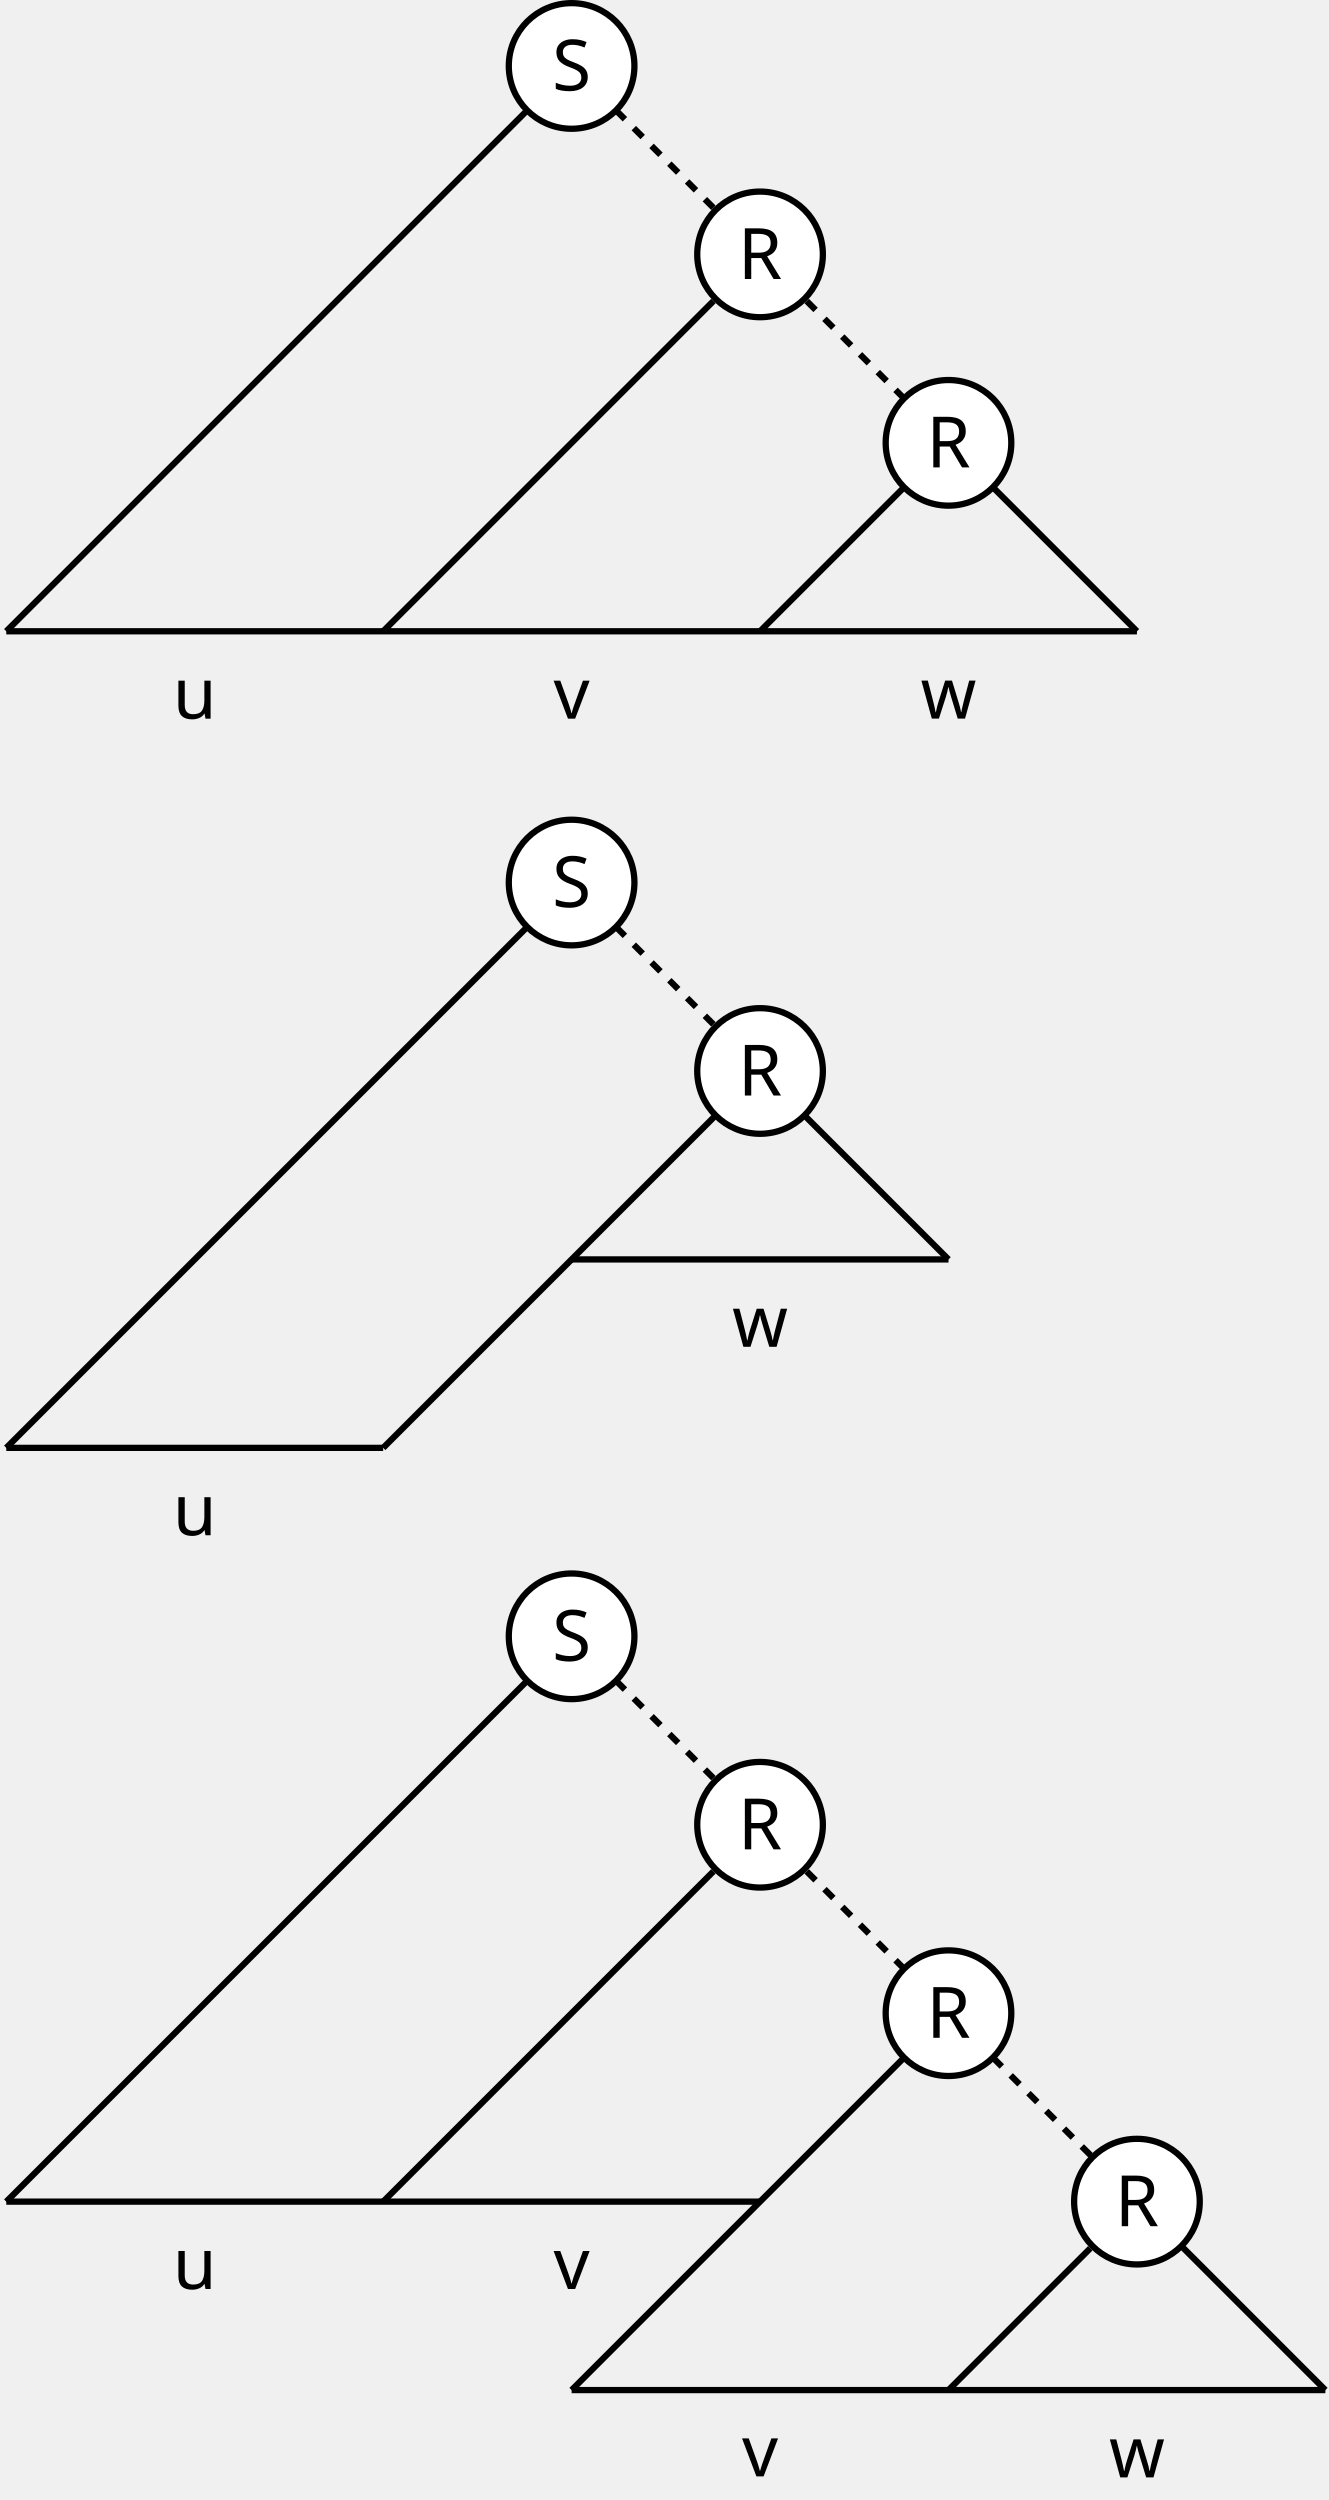
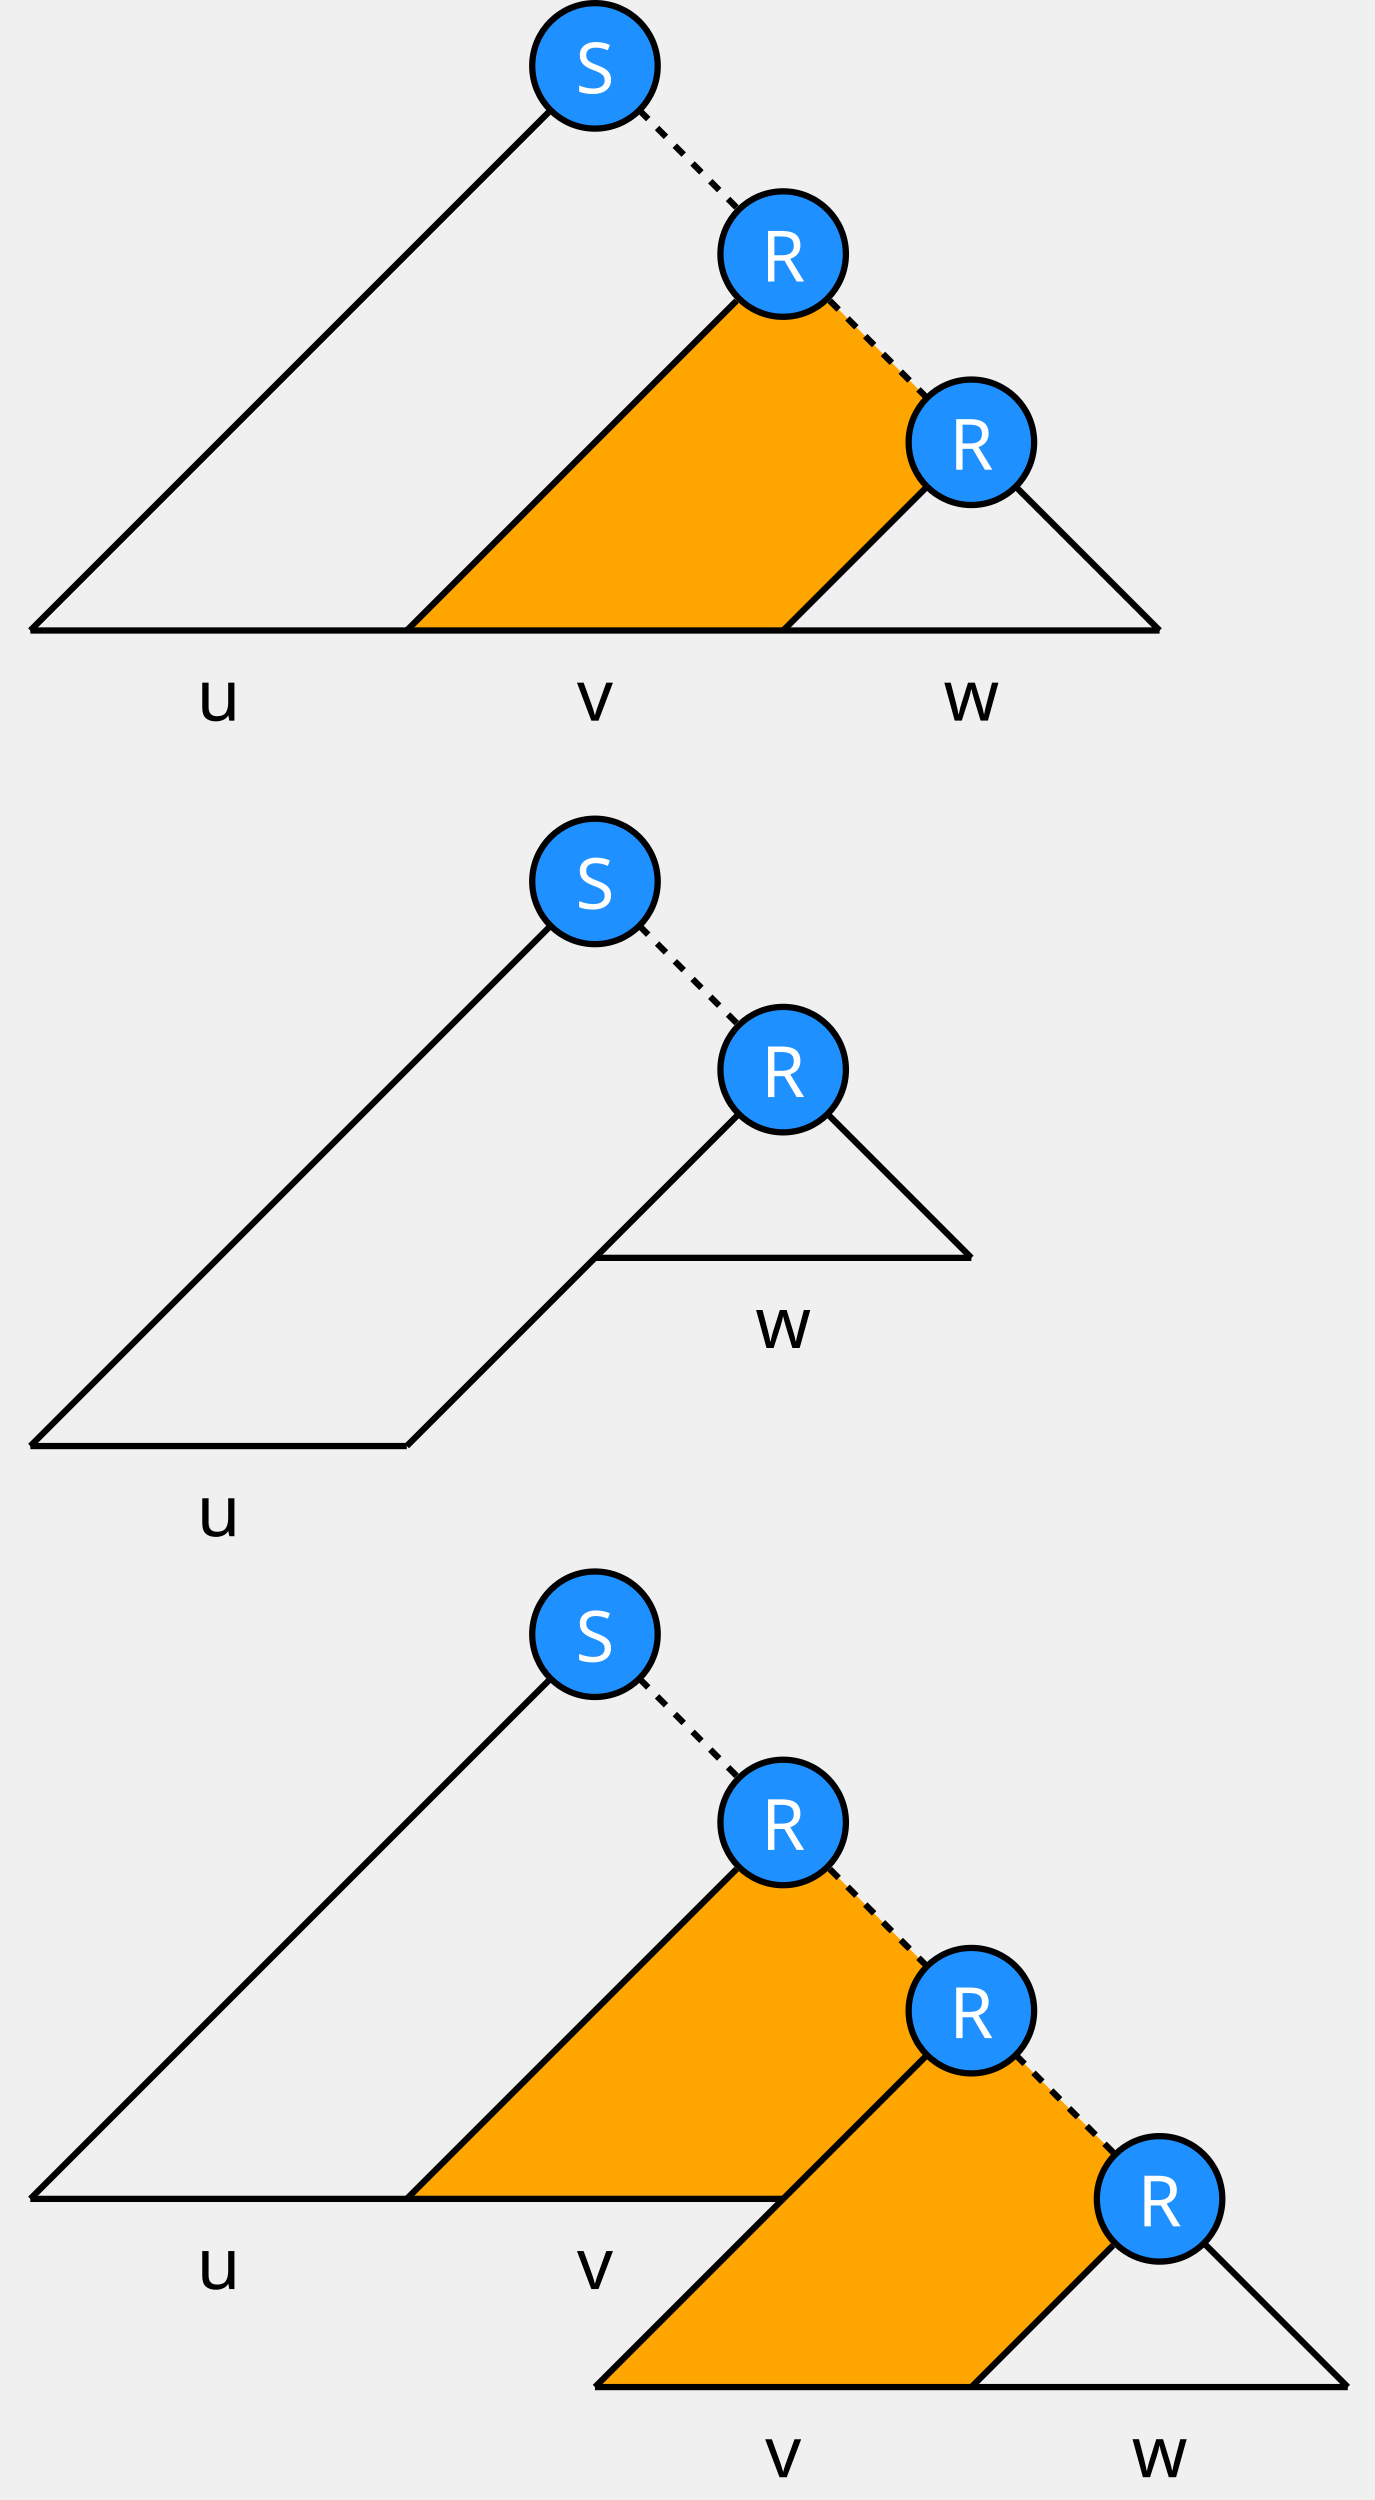
- <svg xmlns="http://www.w3.org/2000/svg" viewBox="78 139 423 796">
-   <g>
-     <ellipse style="fill: #ffffff" cx="260" cy="160" rx="20" ry="20" />
-     <ellipse style="fill: none; fill-opacity:0; stroke-width: 2; stroke: #000000" cx="260" cy="160" rx="20" ry="20" />
+ <svg xmlns="http://www.w3.org/2000/svg" width="22cm" height="40cm" viewBox="78 139 423 797">
+   <defs />
+   <g id="Background" />
+   <g id="Background">
+     <polygon style="fill: #ffa500; fill-opacity: 1; stroke-opacity: 0; stroke-width: 2; stroke: #000000" fill-rule="evenodd" points="260,900 380,780 440,840 380,900 " />
+     <polygon style="fill: #ffa500; fill-opacity: 1; stroke-opacity: 0; stroke-width: 2; stroke: #000000" fill-rule="evenodd" points="200,840 320,720 380,780 320,840 " />
+     <polygon style="fill: #ffa500; fill-opacity: 1; stroke-opacity: 0; stroke-width: 2; stroke: #000000" fill-rule="evenodd" points="200,340 320,220 380,280 320,340 " />
+     <ellipse style="fill: #1e90ff; fill-opacity: 1; stroke-opacity: 1; stroke-width: 2; stroke: #000000" cx="260" cy="160" rx="20" ry="20" />
+     <text font-size="12.8" style="fill: #000000; fill-opacity: 1; stroke: none;text-anchor:start;font-family:sans-serif;font-style:normal;font-weight:normal" x="260" y="160">
+       <tspan x="260" y="160" />
+     </text>
+     <text font-size="22.578" style="fill: #ffffff; fill-opacity: 1; stroke: none;text-anchor:middle;font-family:sans-serif;font-style:normal;font-weight:normal" x="260" y="168.75">
+       <tspan x="260" y="168.75">S</tspan>
+     </text>
+     <ellipse style="fill: #1e90ff; fill-opacity: 1; stroke-opacity: 1; stroke-width: 2; stroke: #000000" cx="320" cy="220" rx="20" ry="20" />
+     <text font-size="12.8" style="fill: #000000; fill-opacity: 1; stroke: none;text-anchor:start;font-family:sans-serif;font-style:normal;font-weight:normal" x="320" y="220">
+       <tspan x="320" y="220" />
+     </text>
+     <text font-size="22.578" style="fill: #ffffff; fill-opacity: 1; stroke: none;text-anchor:middle;font-family:sans-serif;font-style:normal;font-weight:normal" x="320" y="228.75">
+       <tspan x="320" y="228.75">R</tspan>
+     </text>
+     <ellipse style="fill: #1e90ff; fill-opacity: 1; stroke-opacity: 1; stroke-width: 2; stroke: #000000" cx="380" cy="280" rx="20" ry="20" />
+     <text font-size="12.8" style="fill: #000000; fill-opacity: 1; stroke: none;text-anchor:start;font-family:sans-serif;font-style:normal;font-weight:normal" x="380" y="280">
+       <tspan x="380" y="280" />
+     </text>
+     <text font-size="22.578" style="fill: #ffffff; fill-opacity: 1; stroke: none;text-anchor:middle;font-family:sans-serif;font-style:normal;font-weight:normal" x="380" y="288.75">
+       <tspan x="380" y="288.75">R</tspan>
+     </text>
+     <line style="fill: none; stroke-opacity: 1; stroke-width: 2; stroke-dasharray: 4; stroke: #000000" x1="274.142" y1="174.142" x2="305.149" y2="205.149" />
+     <line style="fill: none; stroke-opacity: 1; stroke-width: 2; stroke-dasharray: 4; stroke: #000000" x1="334.851" y1="234.851" x2="365.858" y2="265.858" />
+     <line style="fill: none; stroke-opacity: 1; stroke-width: 2; stroke: #000000" x1="245.858" y1="174.142" x2="80" y2="340" />
+     <line style="fill: none; stroke-opacity: 1; stroke-width: 2; stroke: #000000" x1="305.161" y1="234.839" x2="200" y2="340" />
+     <line style="fill: none; stroke-opacity: 1; stroke-width: 2; stroke: #000000" x1="365.858" y1="294.142" x2="320" y2="340" />
+     <line style="fill: none; stroke-opacity: 1; stroke-width: 2; stroke: #000000" x1="394.142" y1="294.142" x2="440" y2="340" />
+     <text font-size="22.578" style="fill: #000000; fill-opacity: 1; stroke: none;text-anchor:middle;font-family:sans-serif;font-style:normal;font-weight:normal" x="140" y="368.75">
+       <tspan x="140" y="368.75">u</tspan>
+     </text>
+     <text font-size="22.578" style="fill: #000000; fill-opacity: 1; stroke: none;text-anchor:middle;font-family:sans-serif;font-style:normal;font-weight:normal" x="260" y="368.75">
+       <tspan x="260" y="368.75">v</tspan>
+     </text>
+     <text font-size="22.578" style="fill: #000000; fill-opacity: 1; stroke: none;text-anchor:middle;font-family:sans-serif;font-style:normal;font-weight:normal" x="380" y="368.75">
+       <tspan x="380" y="368.75">w</tspan>
+     </text>
+     <line style="fill: none; stroke-opacity: 1; stroke-width: 2; stroke: #000000" x1="80" y1="340" x2="440" y2="340" />
+     <ellipse style="fill: #1e90ff; fill-opacity: 1; stroke-opacity: 1; stroke-width: 2; stroke: #000000" cx="260" cy="420" rx="20" ry="20" />
+     <text font-size="12.8" style="fill: #000000; fill-opacity: 1; stroke: none;text-anchor:start;font-family:sans-serif;font-style:normal;font-weight:normal" x="260" y="420">
+       <tspan x="260" y="420" />
+     </text>
+     <text font-size="22.578" style="fill: #ffffff; fill-opacity: 1; stroke: none;text-anchor:middle;font-family:sans-serif;font-style:normal;font-weight:normal" x="260" y="428.75">
+       <tspan x="260" y="428.75">S</tspan>
+     </text>
+     <text font-size="12.8" style="fill: #000000; fill-opacity: 1; stroke: none;text-anchor:start;font-family:sans-serif;font-style:normal;font-weight:normal" x="320" y="480">
+       <tspan x="320" y="480" />
+     </text>
+     <ellipse style="fill: #1e90ff; fill-opacity: 1; stroke-opacity: 1; stroke-width: 2; stroke: #000000" cx="320" cy="480" rx="20" ry="20" />
+     <text font-size="12.8" style="fill: #000000; fill-opacity: 1; stroke: none;text-anchor:start;font-family:sans-serif;font-style:normal;font-weight:normal" x="320" y="480">
+       <tspan x="320" y="480" />
+     </text>
+     <text font-size="22.578" style="fill: #ffffff; fill-opacity: 1; stroke: none;text-anchor:middle;font-family:sans-serif;font-style:normal;font-weight:normal" x="320" y="488.75">
+       <tspan x="320" y="488.75">R</tspan>
+     </text>
+     <line style="fill: none; stroke-opacity: 1; stroke-width: 2; stroke-dasharray: 4; stroke: #000000" x1="274.142" y1="434.142" x2="305.148" y2="465.148" />
+     <line style="fill: none; stroke-opacity: 1; stroke-width: 2; stroke: #000000" x1="245.858" y1="434.142" x2="80" y2="600" />
+     <line style="fill: none; stroke-opacity: 1; stroke-width: 2; stroke: #000000" x1="305.858" y1="494.142" x2="200" y2="600" />
+     <line style="fill: none; stroke-opacity: 1; stroke-width: 2; stroke: #000000" x1="334.142" y1="494.142" x2="380" y2="540" />
+     <text font-size="22.578" style="fill: #000000; fill-opacity: 1; stroke: none;text-anchor:middle;font-family:sans-serif;font-style:normal;font-weight:normal" x="140" y="628.75">
+       <tspan x="140" y="628.75">u</tspan>
+     </text>
+     <text font-size="22.578" style="fill: #000000; fill-opacity: 1; stroke: none;text-anchor:middle;font-family:sans-serif;font-style:normal;font-weight:normal" x="320" y="568.75">
+       <tspan x="320" y="568.75">w</tspan>
+     </text>
+     <line style="fill: none; stroke-opacity: 1; stroke-width: 2; stroke: #000000" x1="80" y1="600" x2="200" y2="600" />
+     <line style="fill: none; stroke-opacity: 1; stroke-width: 2; stroke: #000000" x1="260" y1="540" x2="380" y2="540" />
+     <ellipse style="fill: #1e90ff; fill-opacity: 1; stroke-opacity: 1; stroke-width: 2; stroke: #000000" cx="260" cy="660" rx="20" ry="20" />
+     <text font-size="12.8" style="fill: #000000; fill-opacity: 1; stroke: none;text-anchor:start;font-family:sans-serif;font-style:normal;font-weight:normal" x="260" y="660">
+       <tspan x="260" y="660" />
+     </text>
+     <text font-size="22.578" style="fill: #ffffff; fill-opacity: 1; stroke: none;text-anchor:middle;font-family:sans-serif;font-style:normal;font-weight:normal" x="260" y="668.75">
+       <tspan x="260" y="668.75">S</tspan>
+     </text>
+     <ellipse style="fill: #1e90ff; fill-opacity: 1; stroke-opacity: 1; stroke-width: 2; stroke: #000000" cx="320" cy="720" rx="20" ry="20" />
+     <text font-size="12.8" style="fill: #000000; fill-opacity: 1; stroke: none;text-anchor:start;font-family:sans-serif;font-style:normal;font-weight:normal" x="320" y="720">
+       <tspan x="320" y="720" />
+     </text>
+     <text font-size="22.578" style="fill: #ffffff; fill-opacity: 1; stroke: none;text-anchor:middle;font-family:sans-serif;font-style:normal;font-weight:normal" x="320" y="728.75">
+       <tspan x="320" y="728.75">R</tspan>
+     </text>
+     <ellipse style="fill: #1e90ff; fill-opacity: 1; stroke-opacity: 1; stroke-width: 2; stroke: #000000" cx="380" cy="780" rx="20" ry="20" />
+     <text font-size="12.8" style="fill: #000000; fill-opacity: 1; stroke: none;text-anchor:start;font-family:sans-serif;font-style:normal;font-weight:normal" x="380" y="780">
+       <tspan x="380" y="780" />
+     </text>
+     <text font-size="22.578" style="fill: #ffffff; fill-opacity: 1; stroke: none;text-anchor:middle;font-family:sans-serif;font-style:normal;font-weight:normal" x="380" y="788.75">
+       <tspan x="380" y="788.75">R</tspan>
+     </text>
+     <line style="fill: none; stroke-opacity: 1; stroke-width: 2; stroke-dasharray: 4; stroke: #000000" x1="274.142" y1="674.142" x2="305.149" y2="705.149" />
+     <line style="fill: none; stroke-opacity: 1; stroke-width: 2; stroke-dasharray: 4; stroke: #000000" x1="334.851" y1="734.851" x2="365.858" y2="765.858" />
+     <line style="fill: none; stroke-opacity: 1; stroke-width: 2; stroke: #000000" x1="245.858" y1="674.142" x2="80" y2="840" />
+     <line style="fill: none; stroke-opacity: 1; stroke-width: 2; stroke: #000000" x1="305.161" y1="734.839" x2="200" y2="840" />
+     <line style="fill: none; stroke-opacity: 1; stroke-width: 2; stroke: #000000" x1="365.858" y1="794.142" x2="260" y2="900" />
+     <line style="fill: none; stroke-opacity: 1; stroke-width: 2; stroke-dasharray: 4; stroke: #000000" x1="394.142" y1="794.142" x2="425.858" y2="825.858" />
+     <text font-size="22.578" style="fill: #000000; fill-opacity: 1; stroke: none;text-anchor:middle;font-family:sans-serif;font-style:normal;font-weight:normal" x="140" y="868.75">
+       <tspan x="140" y="868.75">u</tspan>
+     </text>
+     <text font-size="22.578" style="fill: #000000; fill-opacity: 1; stroke: none;text-anchor:middle;font-family:sans-serif;font-style:normal;font-weight:normal" x="260" y="868.75">
+       <tspan x="260" y="868.75">v</tspan>
+     </text>
+     <text font-size="22.578" style="fill: #000000; fill-opacity: 1; stroke: none;text-anchor:middle;font-family:sans-serif;font-style:normal;font-weight:normal" x="440" y="928.75">
+       <tspan x="440" y="928.75">w</tspan>
+     </text>
+     <line style="fill: none; stroke-opacity: 1; stroke-width: 2; stroke: #000000" x1="80" y1="840" x2="320" y2="840" />
+     <ellipse style="fill: #1e90ff; fill-opacity: 1; stroke-opacity: 1; stroke-width: 2; stroke: #000000" cx="440" cy="840" rx="20" ry="20" />
+     <text font-size="22.578" style="fill: #ffffff; fill-opacity: 1; stroke: none;text-anchor:middle;font-family:sans-serif;font-style:normal;font-weight:normal" x="440" y="848.75">
+       <tspan x="440" y="848.75">R</tspan>
+     </text>
+     <line style="fill: none; stroke-opacity: 1; stroke-width: 2; stroke: #000000" x1="454.142" y1="854.142" x2="500" y2="900" />
+     <line style="fill: none; stroke-opacity: 1; stroke-width: 2; stroke: #000000" x1="425.161" y1="854.839" x2="380" y2="900" />
+     <line style="fill: none; stroke-opacity: 1; stroke-width: 2; stroke: #000000" x1="260" y1="900" x2="500" y2="900" />
+     <text font-size="22.578" style="fill: #000000; fill-opacity: 1; stroke: none;text-anchor:middle;font-family:sans-serif;font-style:normal;font-weight:normal" x="320" y="928.75">
+       <tspan x="320" y="928.75">v</tspan>
+     </text>
  </g>
-   <text font-size="12.8" style="fill: #000000;text-anchor:start;font-family:sans-serif;font-style:normal;font-weight:normal" x="260" y="160">
-     <tspan x="260" y="160" />
-   </text>
-   <text font-size="22.577" style="fill: #000000;text-anchor:middle;font-family:sans-serif;font-style:normal;font-weight:normal" x="260" y="167.825">
-     <tspan x="260" y="167.825">S</tspan>
-   </text>
-   <g>
-     <ellipse style="fill: #ffffff" cx="320" cy="220" rx="20" ry="20" />
-     <ellipse style="fill: none; fill-opacity:0; stroke-width: 2; stroke: #000000" cx="320" cy="220" rx="20" ry="20" />
-   </g>
-   <text font-size="12.8" style="fill: #000000;text-anchor:start;font-family:sans-serif;font-style:normal;font-weight:normal" x="320" y="220">
-     <tspan x="320" y="220" />
-   </text>
-   <text font-size="22.577" style="fill: #000000;text-anchor:middle;font-family:sans-serif;font-style:normal;font-weight:normal" x="320" y="227.825">
-     <tspan x="320" y="227.825">R</tspan>
-   </text>
-   <g>
-     <ellipse style="fill: #ffffff" cx="380" cy="280" rx="20" ry="20" />
-     <ellipse style="fill: none; fill-opacity:0; stroke-width: 2; stroke: #000000" cx="380" cy="280" rx="20" ry="20" />
-   </g>
-   <text font-size="12.8" style="fill: #000000;text-anchor:start;font-family:sans-serif;font-style:normal;font-weight:normal" x="380" y="280">
-     <tspan x="380" y="280" />
-   </text>
-   <text font-size="22.577" style="fill: #000000;text-anchor:middle;font-family:sans-serif;font-style:normal;font-weight:normal" x="380" y="287.825">
-     <tspan x="380" y="287.825">R</tspan>
-   </text>
-   <line style="fill: none; fill-opacity:0; stroke-width: 2; stroke-dasharray: 4; stroke: #000000" x1="274.142" y1="174.142" x2="305.149" y2="205.149" />
-   <line style="fill: none; fill-opacity:0; stroke-width: 2; stroke-dasharray: 4; stroke: #000000" x1="334.851" y1="234.851" x2="365.858" y2="265.858" />
-   <line style="fill: none; fill-opacity:0; stroke-width: 2; stroke: #000000" x1="245.858" y1="174.142" x2="80" y2="340" />
-   <line style="fill: none; fill-opacity:0; stroke-width: 2; stroke: #000000" x1="305.161" y1="234.839" x2="200" y2="340" />
-   <line style="fill: none; fill-opacity:0; stroke-width: 2; stroke: #000000" x1="365.858" y1="294.142" x2="320" y2="340" />
-   <line style="fill: none; fill-opacity:0; stroke-width: 2; stroke: #000000" x1="394.142" y1="294.142" x2="440" y2="340" />
-   <text font-size="22.577" style="fill: #000000;text-anchor:middle;font-family:sans-serif;font-style:normal;font-weight:normal" x="140" y="367.825">
-     <tspan x="140" y="367.825">u</tspan>
-   </text>
-   <text font-size="22.577" style="fill: #000000;text-anchor:middle;font-family:sans-serif;font-style:normal;font-weight:normal" x="260" y="367.825">
-     <tspan x="260" y="367.825">v</tspan>
-   </text>
-   <text font-size="22.577" style="fill: #000000;text-anchor:middle;font-family:sans-serif;font-style:normal;font-weight:normal" x="380" y="367.825">
-     <tspan x="380" y="367.825">w</tspan>
-   </text>
-   <line style="fill: none; fill-opacity:0; stroke-width: 2; stroke: #000000" x1="80" y1="340" x2="440" y2="340" />
-   <g>
-     <ellipse style="fill: #ffffff" cx="260" cy="420" rx="20" ry="20" />
-     <ellipse style="fill: none; fill-opacity:0; stroke-width: 2; stroke: #000000" cx="260" cy="420" rx="20" ry="20" />
-   </g>
-   <text font-size="12.8" style="fill: #000000;text-anchor:start;font-family:sans-serif;font-style:normal;font-weight:normal" x="260" y="420">
-     <tspan x="260" y="420" />
-   </text>
-   <text font-size="22.577" style="fill: #000000;text-anchor:middle;font-family:sans-serif;font-style:normal;font-weight:normal" x="260" y="427.825">
-     <tspan x="260" y="427.825">S</tspan>
-   </text>
-   <text font-size="12.8" style="fill: #000000;text-anchor:start;font-family:sans-serif;font-style:normal;font-weight:normal" x="320" y="480">
-     <tspan x="320" y="480" />
-   </text>
-   <g>
-     <ellipse style="fill: #ffffff" cx="320" cy="480" rx="20" ry="20" />
-     <ellipse style="fill: none; fill-opacity:0; stroke-width: 2; stroke: #000000" cx="320" cy="480" rx="20" ry="20" />
-   </g>
-   <text font-size="12.8" style="fill: #000000;text-anchor:start;font-family:sans-serif;font-style:normal;font-weight:normal" x="320" y="480">
-     <tspan x="320" y="480" />
-   </text>
-   <text font-size="22.577" style="fill: #000000;text-anchor:middle;font-family:sans-serif;font-style:normal;font-weight:normal" x="320" y="487.825">
-     <tspan x="320" y="487.825">R</tspan>
-   </text>
-   <line style="fill: none; fill-opacity:0; stroke-width: 2; stroke-dasharray: 4; stroke: #000000" x1="274.142" y1="434.142" x2="305.149" y2="465.149" />
-   <line style="fill: none; fill-opacity:0; stroke-width: 2; stroke: #000000" x1="245.858" y1="434.142" x2="80" y2="600" />
-   <line style="fill: none; fill-opacity:0; stroke-width: 2; stroke: #000000" x1="305.858" y1="494.142" x2="200" y2="600" />
-   <line style="fill: none; fill-opacity:0; stroke-width: 2; stroke: #000000" x1="334.142" y1="494.142" x2="380" y2="540" />
-   <text font-size="22.577" style="fill: #000000;text-anchor:middle;font-family:sans-serif;font-style:normal;font-weight:normal" x="140" y="627.825">
-     <tspan x="140" y="627.825">u</tspan>
-   </text>
-   <text font-size="22.577" style="fill: #000000;text-anchor:middle;font-family:sans-serif;font-style:normal;font-weight:normal" x="320" y="567.825">
-     <tspan x="320" y="567.825">w</tspan>
-   </text>
-   <line style="fill: none; fill-opacity:0; stroke-width: 2; stroke: #000000" x1="80" y1="600" x2="200" y2="600" />
-   <line style="fill: none; fill-opacity:0; stroke-width: 2; stroke: #000000" x1="260" y1="540" x2="380" y2="540" />
-   <g>
-     <ellipse style="fill: #ffffff" cx="260" cy="660" rx="20" ry="20" />
-     <ellipse style="fill: none; fill-opacity:0; stroke-width: 2; stroke: #000000" cx="260" cy="660" rx="20" ry="20" />
-   </g>
-   <text font-size="12.8" style="fill: #000000;text-anchor:start;font-family:sans-serif;font-style:normal;font-weight:normal" x="260" y="660">
-     <tspan x="260" y="660" />
-   </text>
-   <text font-size="22.577" style="fill: #000000;text-anchor:middle;font-family:sans-serif;font-style:normal;font-weight:normal" x="260" y="667.825">
-     <tspan x="260" y="667.825">S</tspan>
-   </text>
-   <g>
-     <ellipse style="fill: #ffffff" cx="320" cy="720" rx="20" ry="20" />
-     <ellipse style="fill: none; fill-opacity:0; stroke-width: 2; stroke: #000000" cx="320" cy="720" rx="20" ry="20" />
-   </g>
-   <text font-size="12.8" style="fill: #000000;text-anchor:start;font-family:sans-serif;font-style:normal;font-weight:normal" x="320" y="720">
-     <tspan x="320" y="720" />
-   </text>
-   <text font-size="22.577" style="fill: #000000;text-anchor:middle;font-family:sans-serif;font-style:normal;font-weight:normal" x="320" y="727.825">
-     <tspan x="320" y="727.825">R</tspan>
-   </text>
-   <g>
-     <ellipse style="fill: #ffffff" cx="380" cy="780" rx="20" ry="20" />
-     <ellipse style="fill: none; fill-opacity:0; stroke-width: 2; stroke: #000000" cx="380" cy="780" rx="20" ry="20" />
-   </g>
-   <text font-size="12.8" style="fill: #000000;text-anchor:start;font-family:sans-serif;font-style:normal;font-weight:normal" x="380" y="780">
-     <tspan x="380" y="780" />
-   </text>
-   <text font-size="22.577" style="fill: #000000;text-anchor:middle;font-family:sans-serif;font-style:normal;font-weight:normal" x="380" y="787.825">
-     <tspan x="380" y="787.825">R</tspan>
-   </text>
-   <line style="fill: none; fill-opacity:0; stroke-width: 2; stroke-dasharray: 4; stroke: #000000" x1="274.142" y1="674.142" x2="305.149" y2="705.149" />
-   <line style="fill: none; fill-opacity:0; stroke-width: 2; stroke-dasharray: 4; stroke: #000000" x1="334.851" y1="734.851" x2="365.858" y2="765.858" />
-   <line style="fill: none; fill-opacity:0; stroke-width: 2; stroke: #000000" x1="245.858" y1="674.142" x2="80" y2="840" />
-   <line style="fill: none; fill-opacity:0; stroke-width: 2; stroke: #000000" x1="305.161" y1="734.839" x2="200" y2="840" />
-   <line style="fill: none; fill-opacity:0; stroke-width: 2; stroke: #000000" x1="365.858" y1="794.142" x2="260" y2="900" />
-   <line style="fill: none; fill-opacity:0; stroke-width: 2; stroke-dasharray: 4; stroke: #000000" x1="394.142" y1="794.142" x2="425.858" y2="825.858" />
-   <text font-size="22.577" style="fill: #000000;text-anchor:middle;font-family:sans-serif;font-style:normal;font-weight:normal" x="140" y="867.825">
-     <tspan x="140" y="867.825">u</tspan>
-   </text>
-   <text font-size="22.577" style="fill: #000000;text-anchor:middle;font-family:sans-serif;font-style:normal;font-weight:normal" x="260" y="867.825">
-     <tspan x="260" y="867.825">v</tspan>
-   </text>
-   <text font-size="22.577" style="fill: #000000;text-anchor:middle;font-family:sans-serif;font-style:normal;font-weight:normal" x="440" y="927.825">
-     <tspan x="440" y="927.825">w</tspan>
-   </text>
-   <line style="fill: none; fill-opacity:0; stroke-width: 2; stroke: #000000" x1="80" y1="840" x2="320" y2="840" />
-   <g>
-     <ellipse style="fill: #ffffff" cx="440" cy="840" rx="20" ry="20" />
-     <ellipse style="fill: none; fill-opacity:0; stroke-width: 2; stroke: #000000" cx="440" cy="840" rx="20" ry="20" />
-   </g>
-   <text font-size="22.577" style="fill: #000000;text-anchor:middle;font-family:sans-serif;font-style:normal;font-weight:normal" x="440" y="847.825">
-     <tspan x="440" y="847.825">R</tspan>
-   </text>
-   <line style="fill: none; fill-opacity:0; stroke-width: 2; stroke: #000000" x1="454.142" y1="854.142" x2="500" y2="900" />
-   <line style="fill: none; fill-opacity:0; stroke-width: 2; stroke: #000000" x1="425.161" y1="854.839" x2="380" y2="900" />
-   <line style="fill: none; fill-opacity:0; stroke-width: 2; stroke: #000000" x1="260" y1="900" x2="500" y2="900" />
-   <text font-size="22.577" style="fill: #000000;text-anchor:middle;font-family:sans-serif;font-style:normal;font-weight:normal" x="320" y="927.496">
-     <tspan x="320" y="927.496">v</tspan>
-   </text>
</svg>
